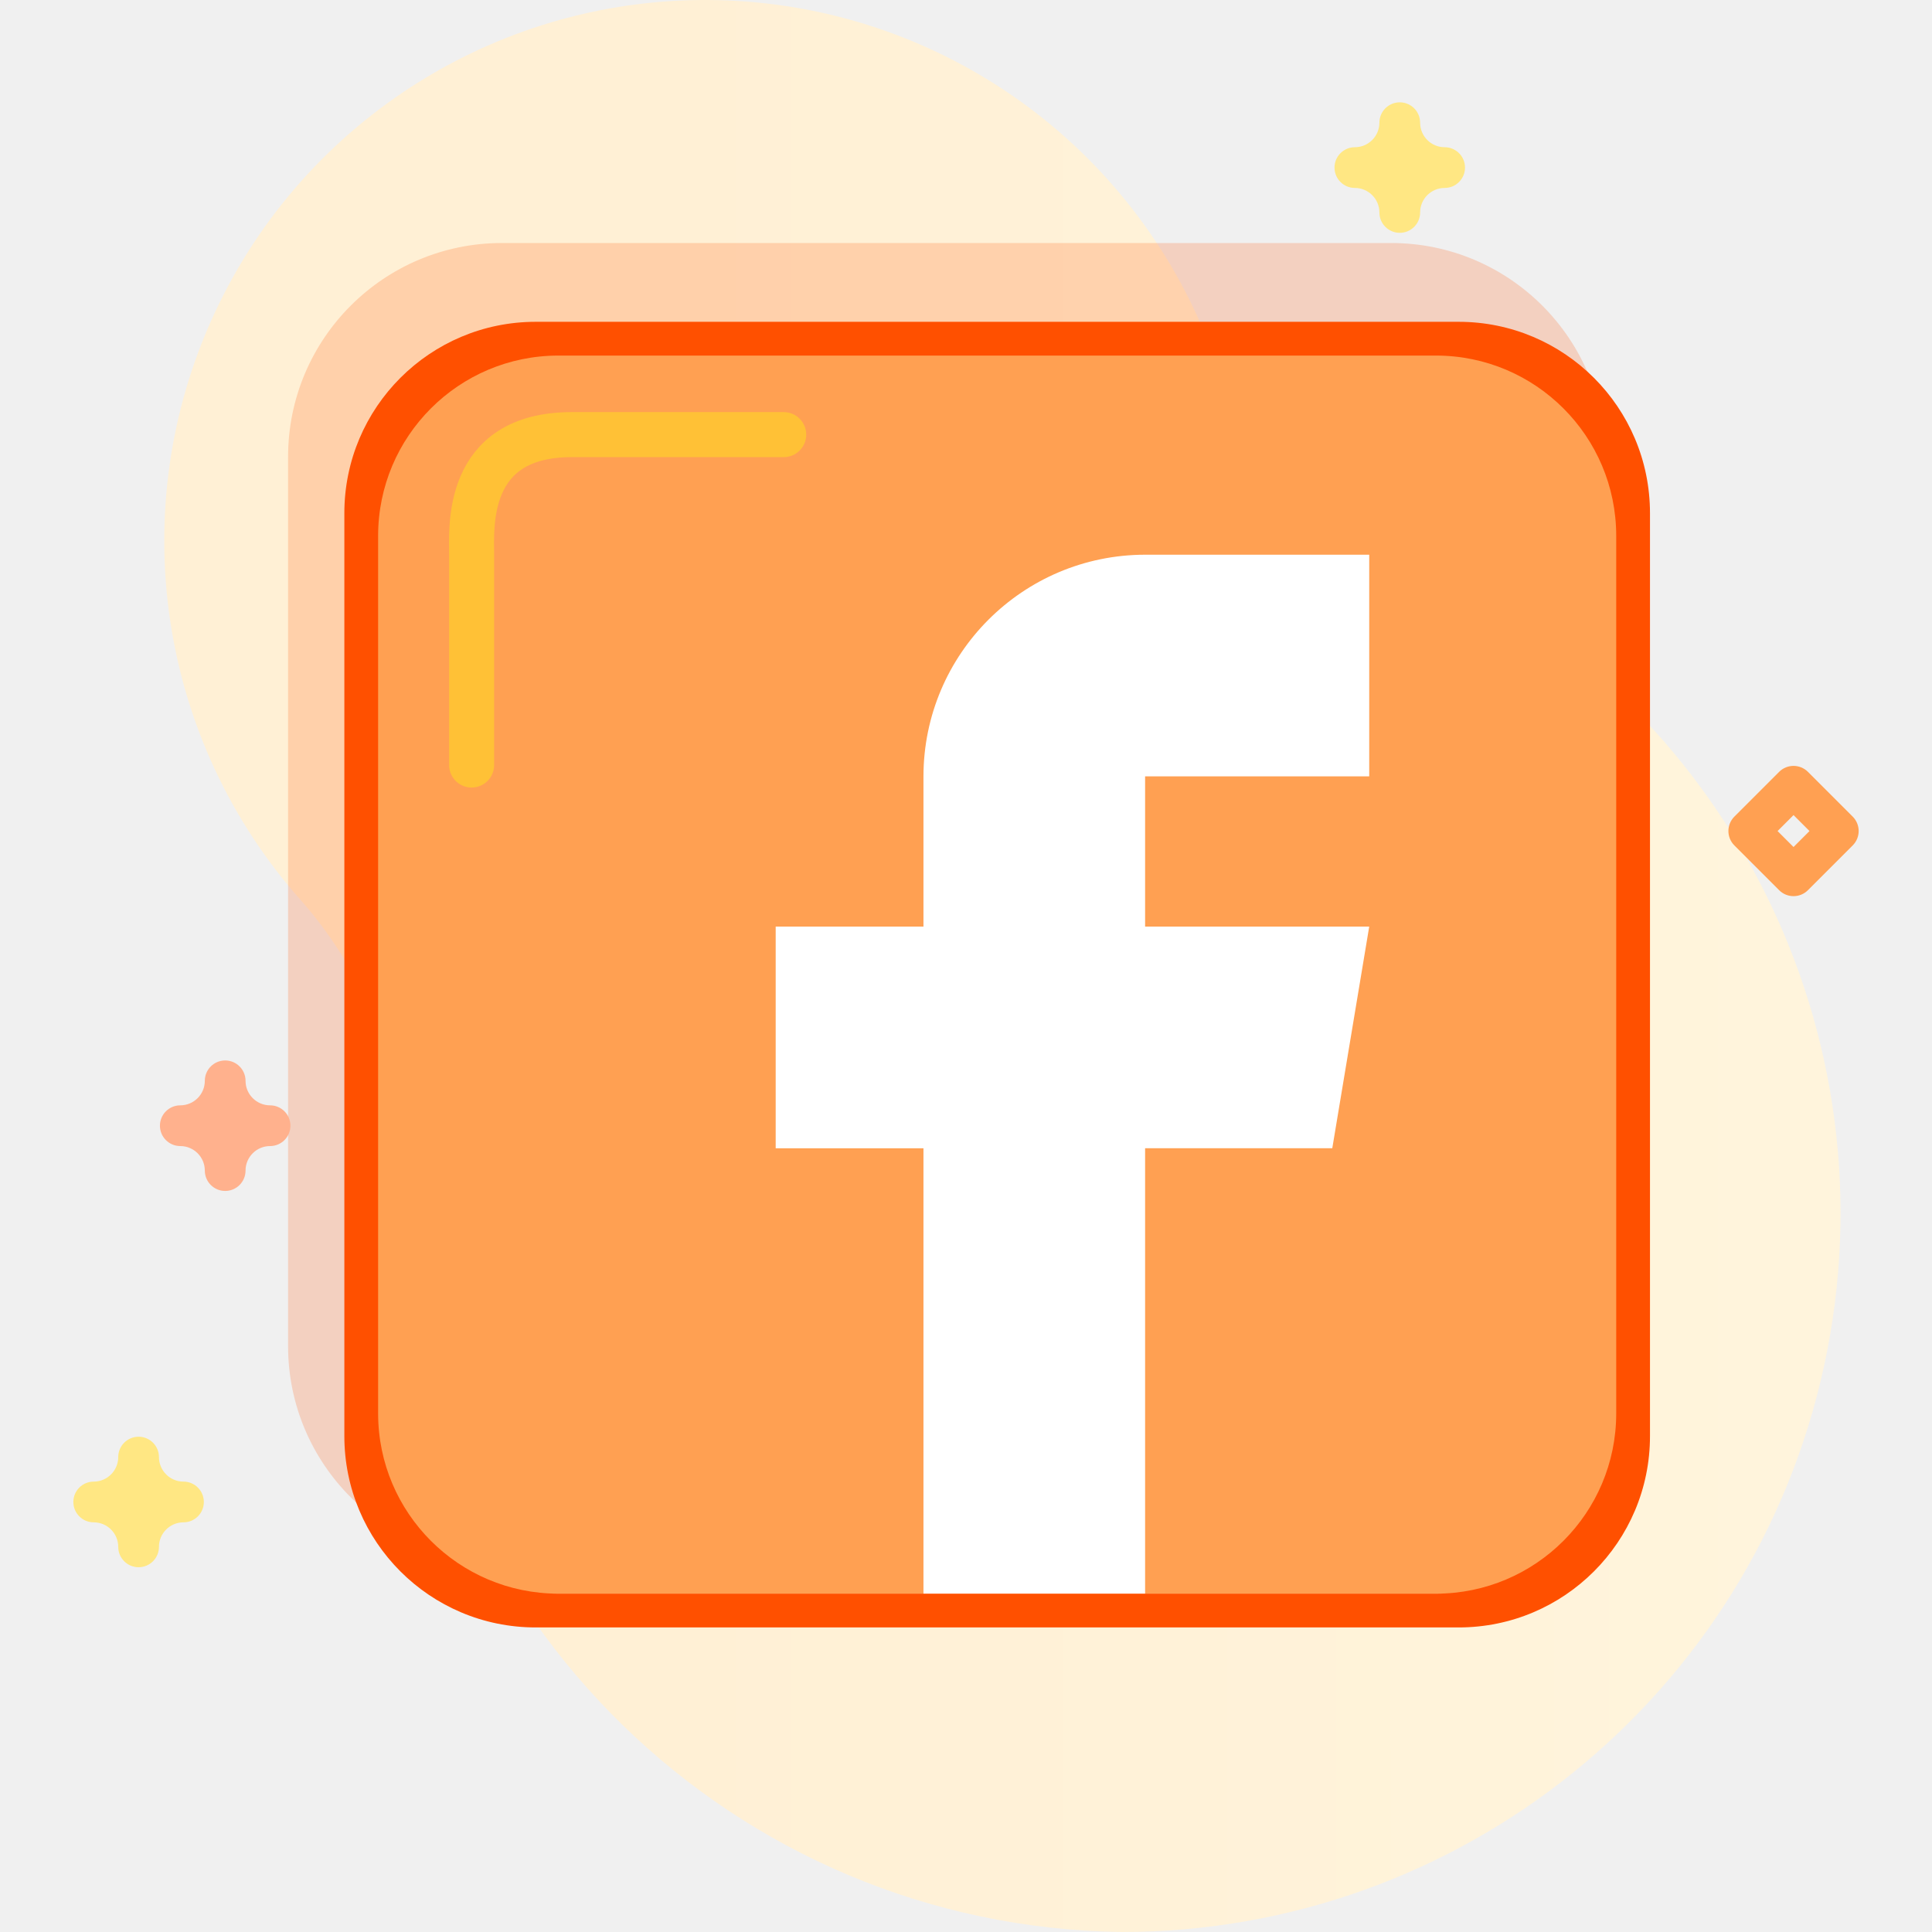
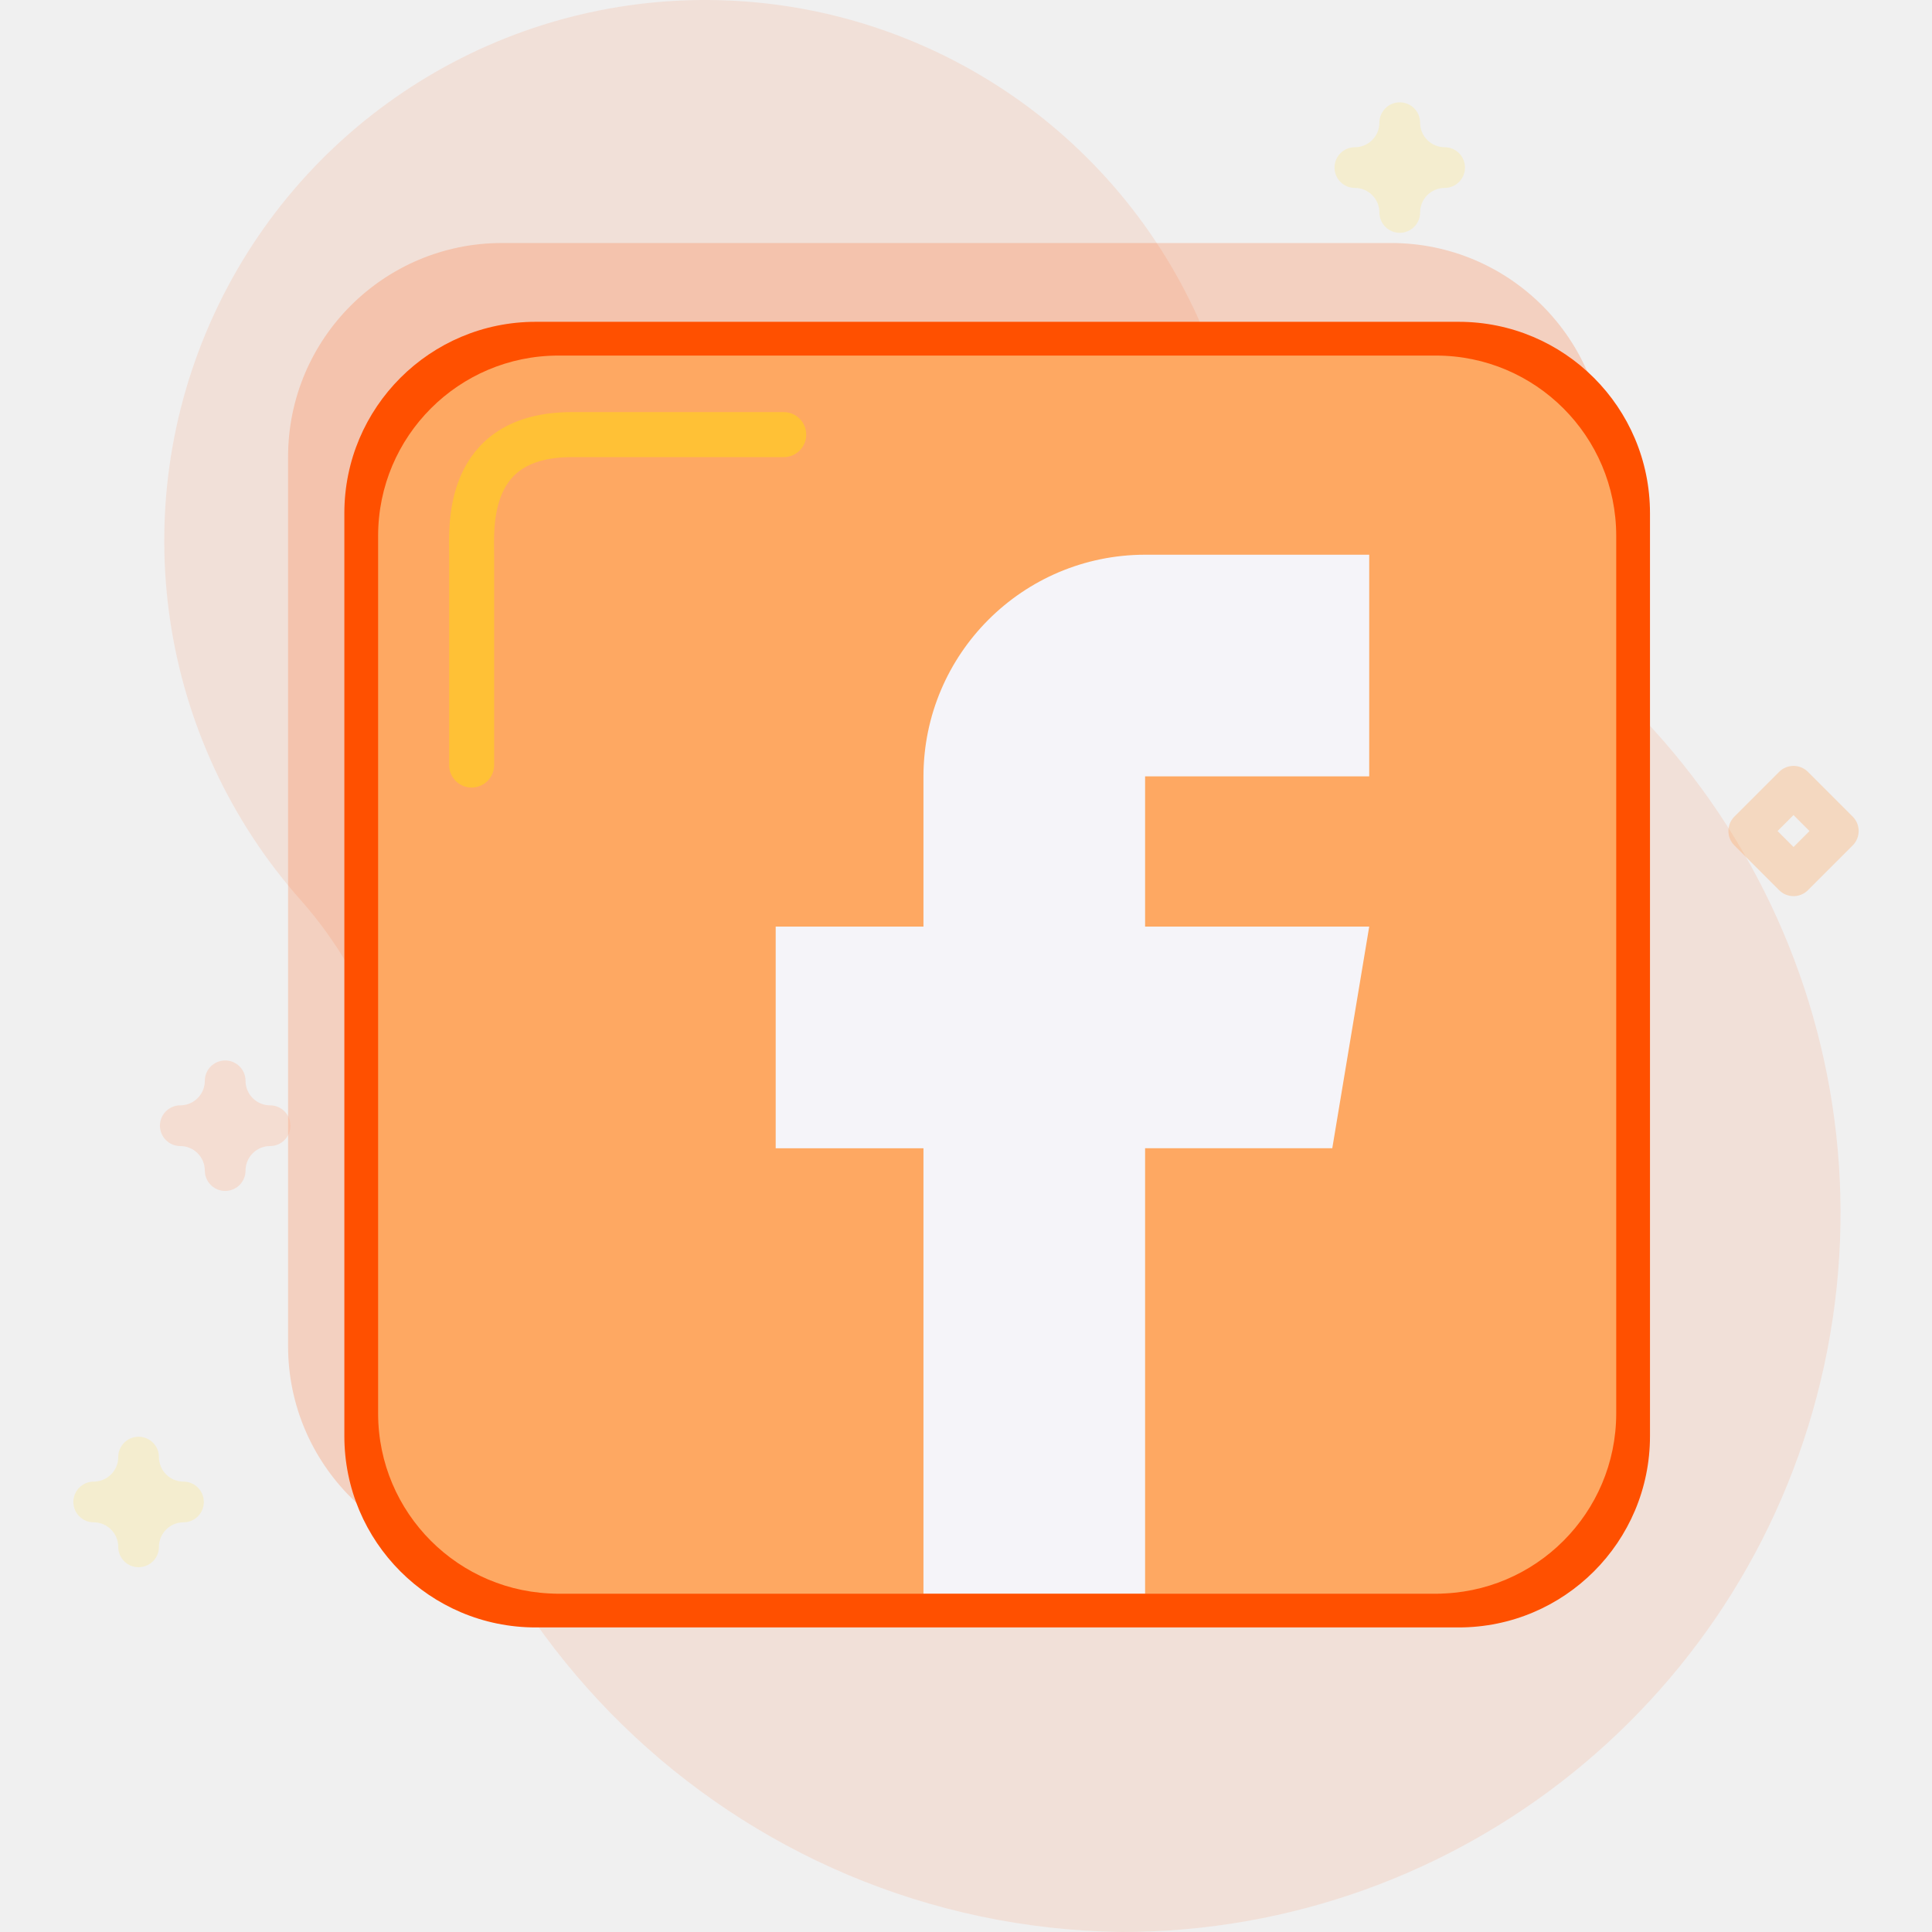
<svg xmlns="http://www.w3.org/2000/svg" id="facebook-idp-illustration" class="icon" width="100" height="100" viewBox="0 0 158.617 171.65">
-   <defs>
-     <linearGradient id="linear-gradient" x1="0.292" y1="0.5" x2="2.192" y2="0.5" gradientUnits="objectBoundingBox">
-       <stop offset="0" stop-color="#fff0d5" />
-       <stop offset="0.001" stop-color="#fff0d5" />
-       <stop offset="0.511" stop-color="#fff6df" />
-       <stop offset="1" stop-color="#ff5000" stop-opacity="0.294" />
-     </linearGradient>
-   </defs>
  <g id="facebook" transform="translate(-262.922 -75.409)">
-     <path d="M126.483,29.958A48.061,48.061,0,1,0,46.094,80.049a36.472,36.472,0,0,1,9.059,25.568q-.062,1.867-.017,3.761A64.726,64.726,0,0,0,119,171.647,63.856,63.856,0,0,0,145.391,49.659a36.877,36.877,0,0,1-18.908-19.7Z" transform="translate(237.101 75.412)" fill="url(#linear-gradient)" />
-     <rect width="117" height="117" rx="19" transform="translate(282 97)" fill="#ff5000" opacity="0.2" />
-     <rect width="114" height="114" rx="18" transform="translate(288 105)" fill="#fff" />
-     <path d="M95.619,0H16.411A16.43,16.43,0,0,0,0,16.411V95.619A16.43,16.43,0,0,0,16.411,112.03h33.04v-39.6H36.322V52.733H49.451V39.385A19.714,19.714,0,0,1,69.143,19.693H89.055V39.385H69.143V52.733H89.055L85.773,72.425H69.143v39.6H95.619A16.43,16.43,0,0,0,112.03,95.619V16.411A16.43,16.43,0,0,0,95.619,0Zm0,0" transform="translate(289 105)" fill="#ffa052" />
-     <path d="M99,116H17A17,17,0,0,1,0,99V17A17,17,0,0,1,17,0H99a17,17,0,0,1,17,17V99a17,17,0,0,1-17,17ZM19,3A16.018,16.018,0,0,0,3,19V97a16.018,16.018,0,0,0,16,16H97a16.018,16.018,0,0,0,16-16V19A16.018,16.018,0,0,0,97,3Z" transform="translate(287 104)" fill="#ff5000" />
-     <path d="M432.755,180.351a1.8,1.8,0,0,1-1.279-.53l-3.977-3.977a1.809,1.809,0,0,1,0-2.559l3.977-3.977a1.809,1.809,0,0,1,2.559,0l3.977,3.977a1.809,1.809,0,0,1,0,2.559l-3.977,3.977a1.8,1.8,0,0,1-1.279.53Zm-1.418-5.784,1.418,1.418,1.418-1.418-1.418-1.418Z" transform="translate(-17.002 -25.323)" fill="#ffa052" />
-     <path d="M347.083,72.674a1.809,1.809,0,0,1-1.809-1.809,2.182,2.182,0,0,0-2.179-2.179,1.809,1.809,0,1,1,0-3.618,2.182,2.182,0,0,0,2.179-2.179,1.809,1.809,0,0,1,3.618,0,2.181,2.181,0,0,0,2.179,2.179,1.809,1.809,0,1,1,0,3.618,2.182,2.182,0,0,0-2.179,2.179A1.809,1.809,0,0,1,347.083,72.674Z" transform="translate(33.685 23.421)" fill="#ffe783" />
-     <path d="M53.06,332.889a1.809,1.809,0,0,1-1.809-1.809,2.182,2.182,0,0,0-2.179-2.179,1.809,1.809,0,1,1,0-3.618,2.182,2.182,0,0,0,2.179-2.179,1.809,1.809,0,1,1,3.618,0,2.182,2.182,0,0,0,2.179,2.179,1.809,1.809,0,0,1,0,3.618,2.181,2.181,0,0,0-2.179,2.179,1.809,1.809,0,0,1-1.809,1.809Z" transform="translate(223.352 -151.669)" fill="#ffb18d" />
-     <path d="M45.617,386.6a1.809,1.809,0,0,1-1.809-1.809,2.182,2.182,0,0,0-2.179-2.179,1.809,1.809,0,1,1,0-3.618,2.182,2.182,0,0,0,2.179-2.179,1.809,1.809,0,0,1,3.618,0,2.182,2.182,0,0,0,2.179,2.179,1.809,1.809,0,0,1,0,3.618,2.181,2.181,0,0,0-2.179,2.179,1.809,1.809,0,0,1-1.809,1.809Z" transform="translate(223.102 -171.95)" fill="#ffe783" />
-     <path d="M3531.307-1395.548v-18.579c0-2.428-.686-10.776,8.9-10.776h18.828" transform="translate(-3233 1538.926)" fill="none" stroke="#ffc136" stroke-linecap="round" stroke-width="4" />
+     <path class="path fill primary" d="M126.483,29.958A48.061,48.061,0,1,0,46.094,80.049a36.472,36.472,0,0,1,9.059,25.568q-.062,1.867-.017,3.761A64.726,64.726,0,0,0,119,171.647,63.856,63.856,0,0,0,145.391,49.659a36.877,36.877,0,0,1-18.908-19.7Z" transform="translate(237.101 75.412)" fill="#ff5000" opacity="0.1" />
+     <rect class="path fill primary" width="117" height="117" rx="19" transform="translate(282 97)" fill="#ff5000" opacity="0.2" />
+     <rect width="114" height="114" rx="18" transform="translate(288 105)" fill="#f5f4f9" />
+     <path class="path fill primary" d="M95.619,0H16.411A16.43,16.43,0,0,0,0,16.411V95.619A16.43,16.43,0,0,0,16.411,112.03h33.04v-39.6H36.322V52.733H49.451V39.385A19.714,19.714,0,0,1,69.143,19.693H89.055V39.385H69.143V52.733H89.055L85.773,72.425H69.143v39.6H95.619A16.43,16.43,0,0,0,112.03,95.619V16.411A16.43,16.43,0,0,0,95.619,0Zm0,0" transform="translate(289 105)" fill="#ffa052" opacity="0.9" />
+     <path class="path fill primary" d="M99,116H17A17,17,0,0,1,0,99V17A17,17,0,0,1,17,0H99a17,17,0,0,1,17,17V99a17,17,0,0,1-17,17ZM19,3A16.018,16.018,0,0,0,3,19V97a16.018,16.018,0,0,0,16,16H97a16.018,16.018,0,0,0,16-16V19A16.018,16.018,0,0,0,97,3Z" transform="translate(287 104)" fill="#ff5000" />
+     <path class="path fill primary" d="M432.755,180.351a1.8,1.8,0,0,1-1.279-.53l-3.977-3.977a1.809,1.809,0,0,1,0-2.559l3.977-3.977a1.809,1.809,0,0,1,2.559,0l3.977,3.977a1.809,1.809,0,0,1,0,2.559l-3.977,3.977a1.8,1.8,0,0,1-1.279.53Zm-1.418-5.784,1.418,1.418,1.418-1.418-1.418-1.418Z" transform="translate(-17.002 -25.323)" fill="#ffa052" opacity="0.3" />
+     <path class="path fill primary" d="M347.083,72.674a1.809,1.809,0,0,1-1.809-1.809,2.182,2.182,0,0,0-2.179-2.179,1.809,1.809,0,1,1,0-3.618,2.182,2.182,0,0,0,2.179-2.179,1.809,1.809,0,0,1,3.618,0,2.181,2.181,0,0,0,2.179,2.179,1.809,1.809,0,1,1,0,3.618,2.182,2.182,0,0,0-2.179,2.179A1.809,1.809,0,0,1,347.083,72.674Z" transform="translate(33.685 23.421)" fill="#ffe783" opacity="0.3" />
+     <path class="path fill primary" d="M53.06,332.889a1.809,1.809,0,0,1-1.809-1.809,2.182,2.182,0,0,0-2.179-2.179,1.809,1.809,0,1,1,0-3.618,2.182,2.182,0,0,0,2.179-2.179,1.809,1.809,0,1,1,3.618,0,2.182,2.182,0,0,0,2.179,2.179,1.809,1.809,0,0,1,0,3.618,2.181,2.181,0,0,0-2.179,2.179,1.809,1.809,0,0,1-1.809,1.809Z" transform="translate(223.352 -151.669)" fill="#ffb18d" opacity="0.3" />
+     <path class="path fill primary" d="M45.617,386.6a1.809,1.809,0,0,1-1.809-1.809,2.182,2.182,0,0,0-2.179-2.179,1.809,1.809,0,1,1,0-3.618,2.182,2.182,0,0,0,2.179-2.179,1.809,1.809,0,0,1,3.618,0,2.182,2.182,0,0,0,2.179,2.179,1.809,1.809,0,0,1,0,3.618,2.181,2.181,0,0,0-2.179,2.179,1.809,1.809,0,0,1-1.809,1.809Z" transform="translate(223.102 -171.95)" fill="#ffe783" opacity="0.3" />
+     <path class="path fill stroke primary" d="M3531.307-1395.548v-18.579c0-2.428-.686-10.776,8.9-10.776h18.828" transform="translate(-3233 1538.926)" fill="none" stroke="#ffc136" stroke-linecap="round" stroke-width="4" style="fill-opacity: 0.7;" />
  </g>
</svg>
